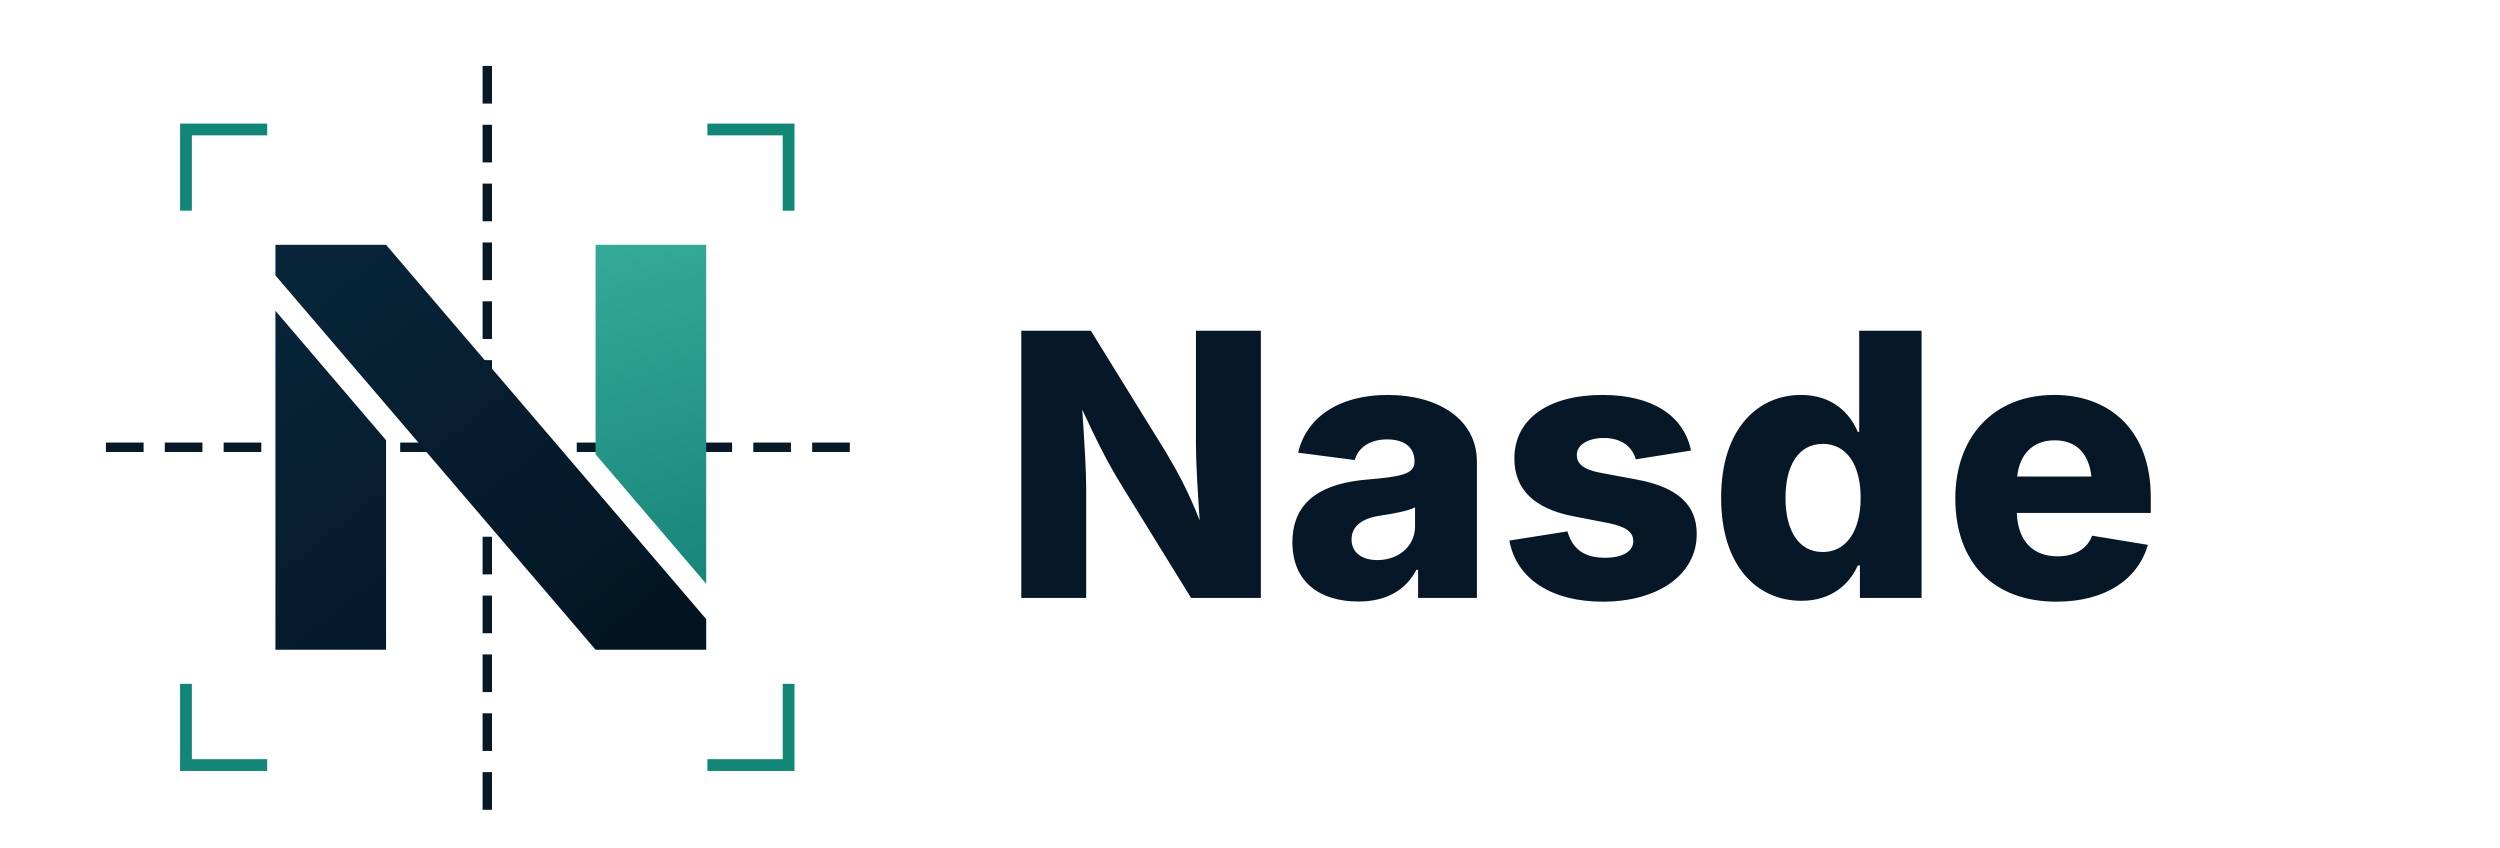
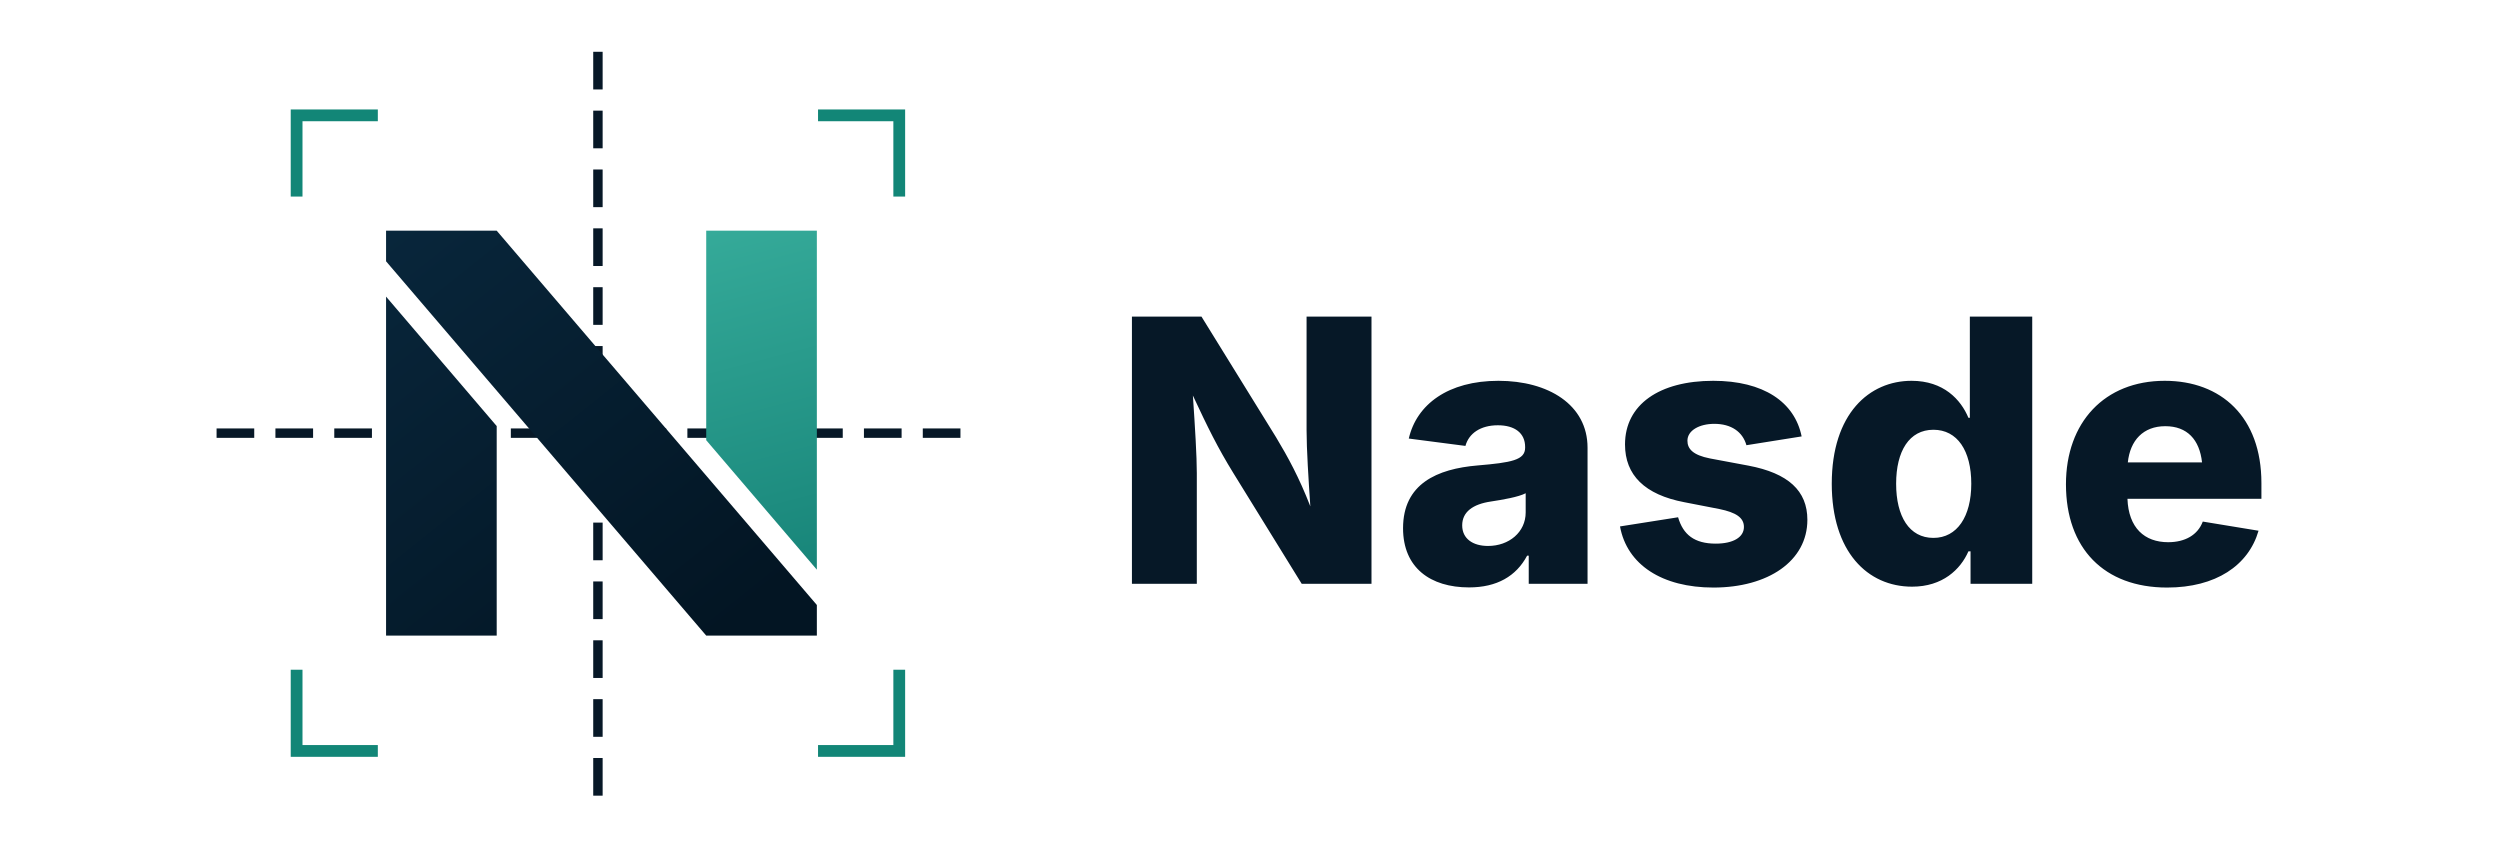
- <svg xmlns="http://www.w3.org/2000/svg" role="img" aria-labelledby="title desc" viewBox="0 0 1062 360">
+ <svg xmlns="http://www.w3.org/2000/svg" role="img" aria-labelledby="title desc" viewBox="-47 6 1062 360">
  <defs>
    <linearGradient id="navy" x1="120" y1="104" x2="257" y2="276" gradientUnits="userSpaceOnUse">
      <stop offset="0" stop-color="#08263b" />
      <stop offset="1" stop-color="#031523" />
    </linearGradient>
    <linearGradient id="teal" x1="255" y1="104" x2="300" y2="276" gradientUnits="userSpaceOnUse">
      <stop offset="0" stop-color="#35aa99" />
      <stop offset="1" stop-color="#127e73" />
    </linearGradient>
  </defs>
-   <rect width="1062" height="360" fill="none" />
+   <rect x="-47" y="6" width="1062" height="360" fill="none" />
  <g fill="none" stroke-linecap="square" stroke-linejoin="miter">
    <path d="M207 30v320" stroke="#071827" stroke-width="4" stroke-dasharray="12 13" />
    <path d="M47 190h320" stroke="#071827" stroke-width="4" stroke-dasharray="12 13" />
    <path d="M79 55h32M79 55v32" stroke="#128677" stroke-width="5" />
    <path d="M335 55h-32M335 55v32" stroke="#128677" stroke-width="5" />
    <path d="M79 325h32M79 325v-32" stroke="#128677" stroke-width="5" />
    <path d="M335 325h-32M335 325v-32" stroke="#128677" stroke-width="5" />
  </g>
  <path d="M117 104h47l136 159v13h-47L117 117z" fill="url(#navy)" />
  <path d="M117 132l47 55v89h-47z" fill="url(#navy)" />
  <path d="M253 104h47v144l-47-55z" fill="url(#teal)" />
  <text x="425" y="254" fill="#061827" font-family="Avenir Next, Inter, Helvetica Neue, Arial, sans-serif" font-size="156" font-weight="760" letter-spacing="0">Nasde</text>
</svg>
